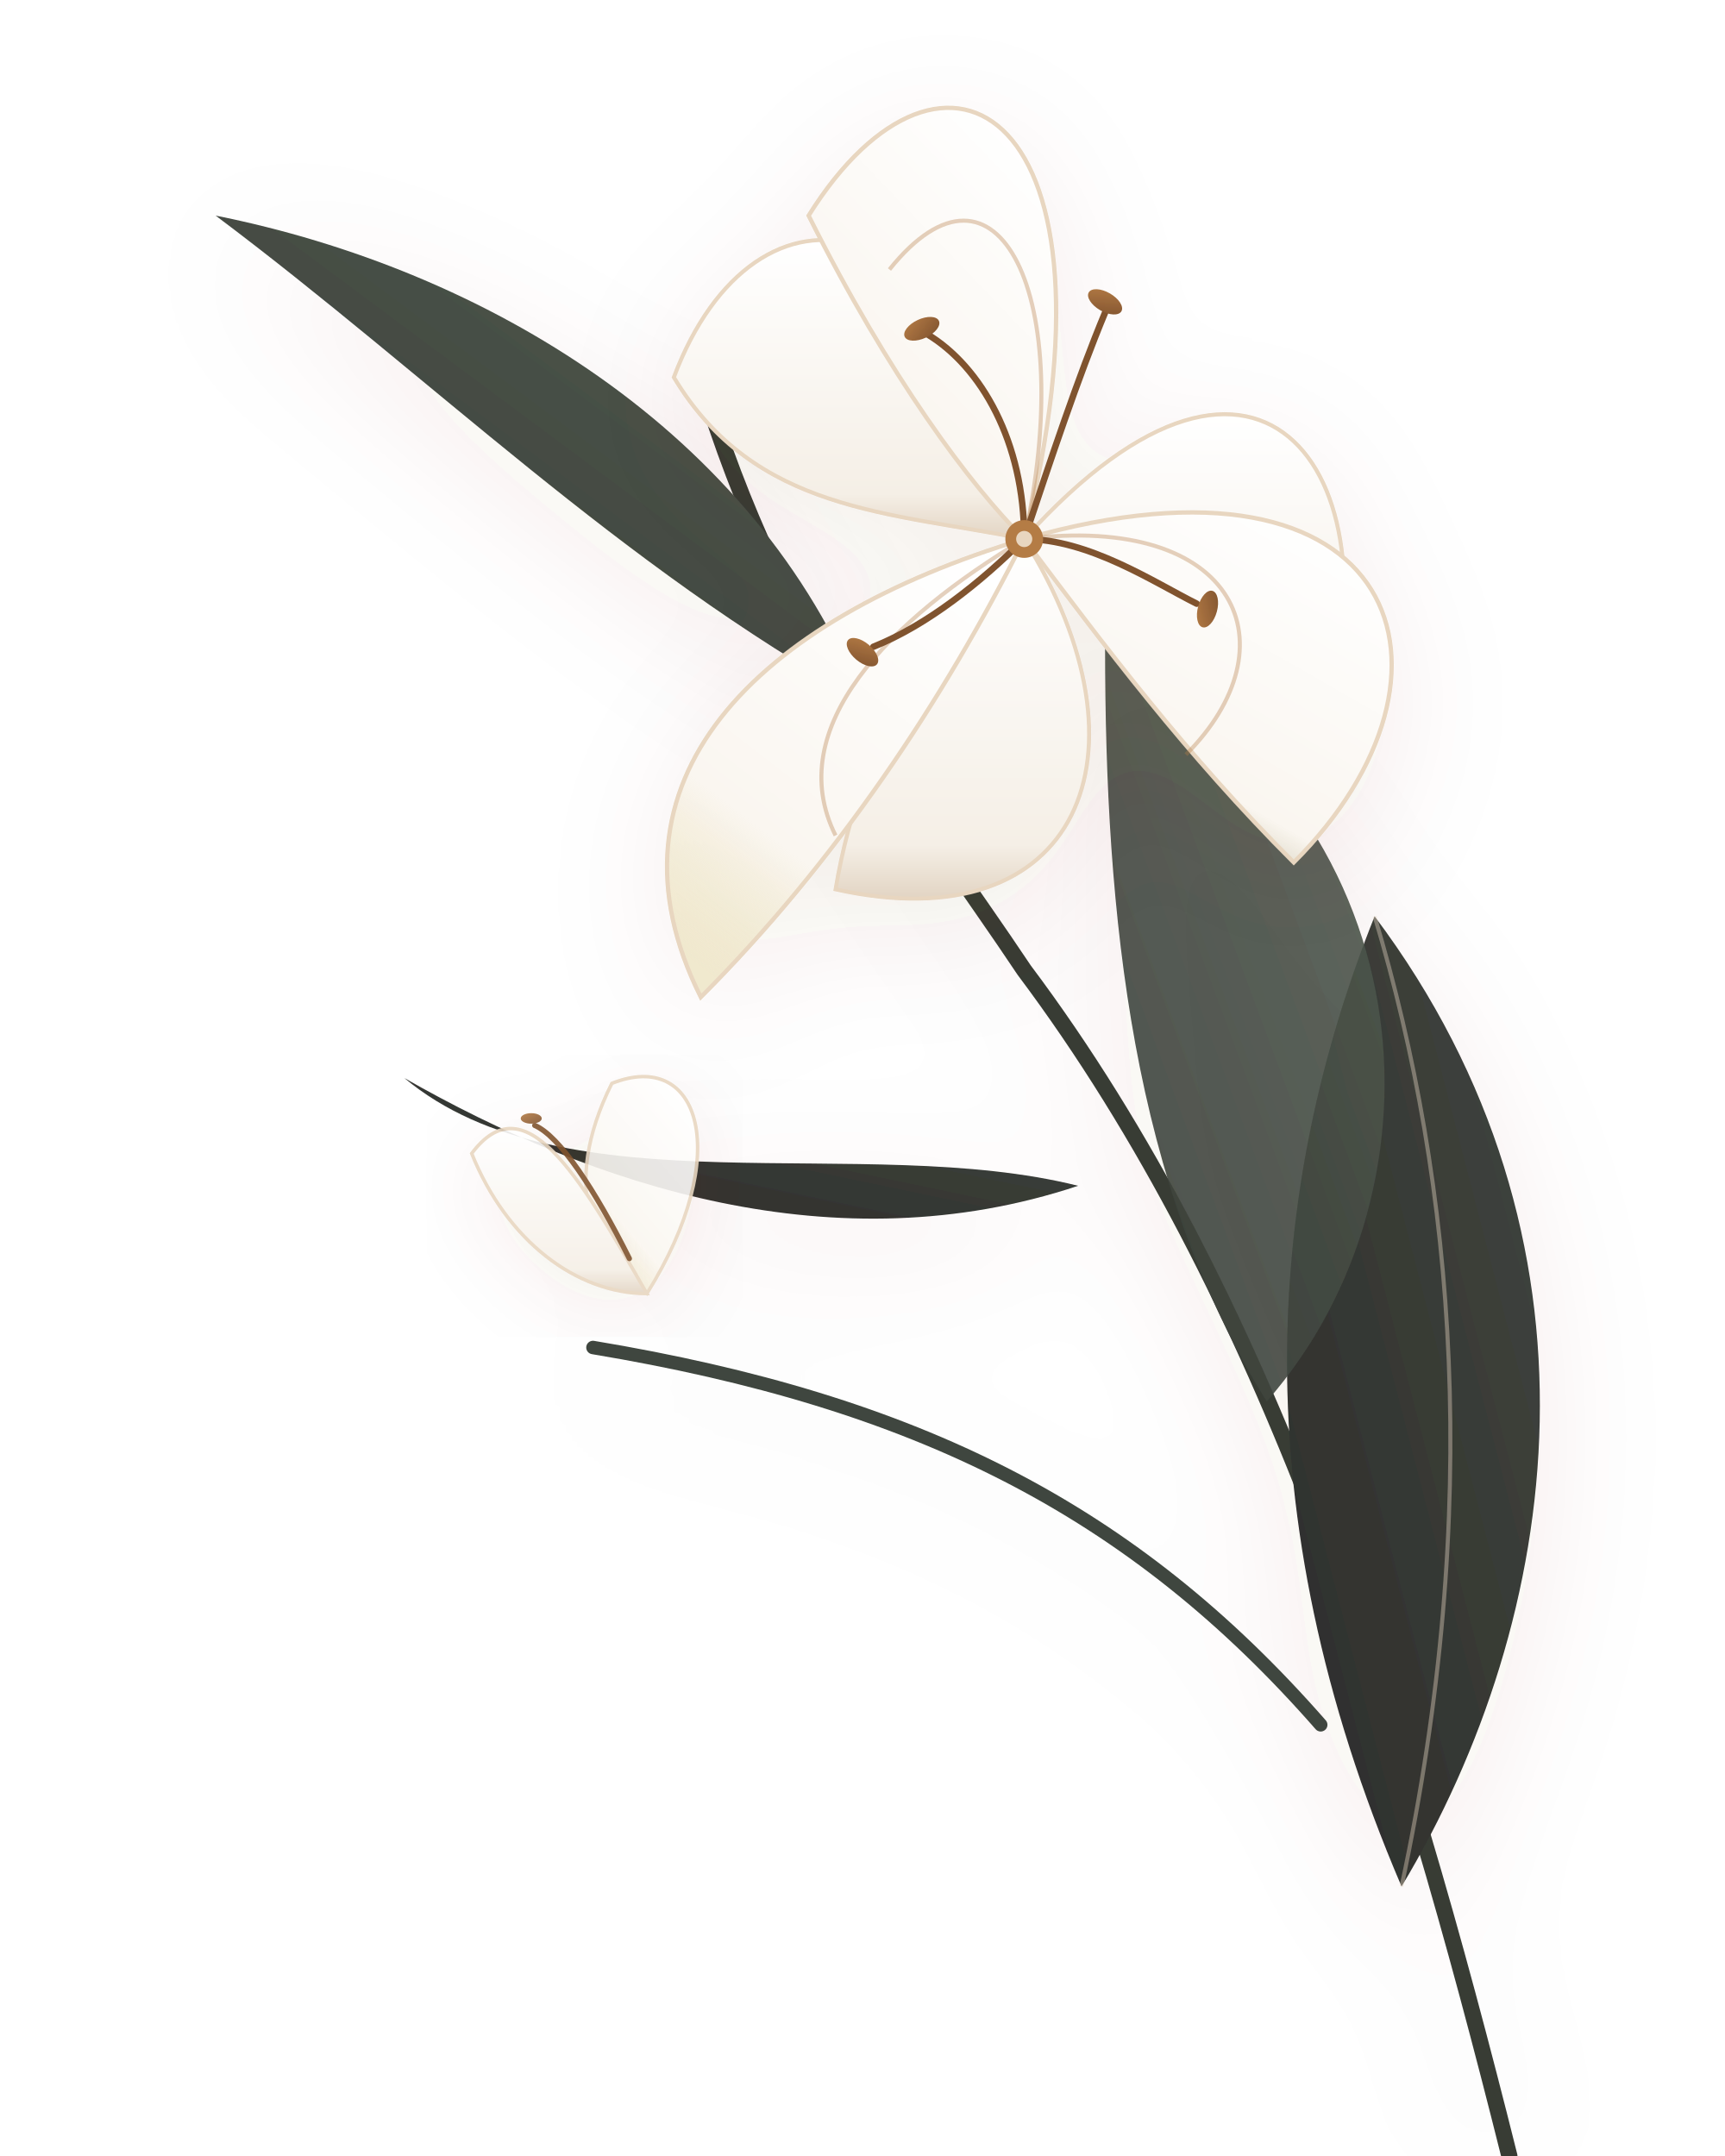
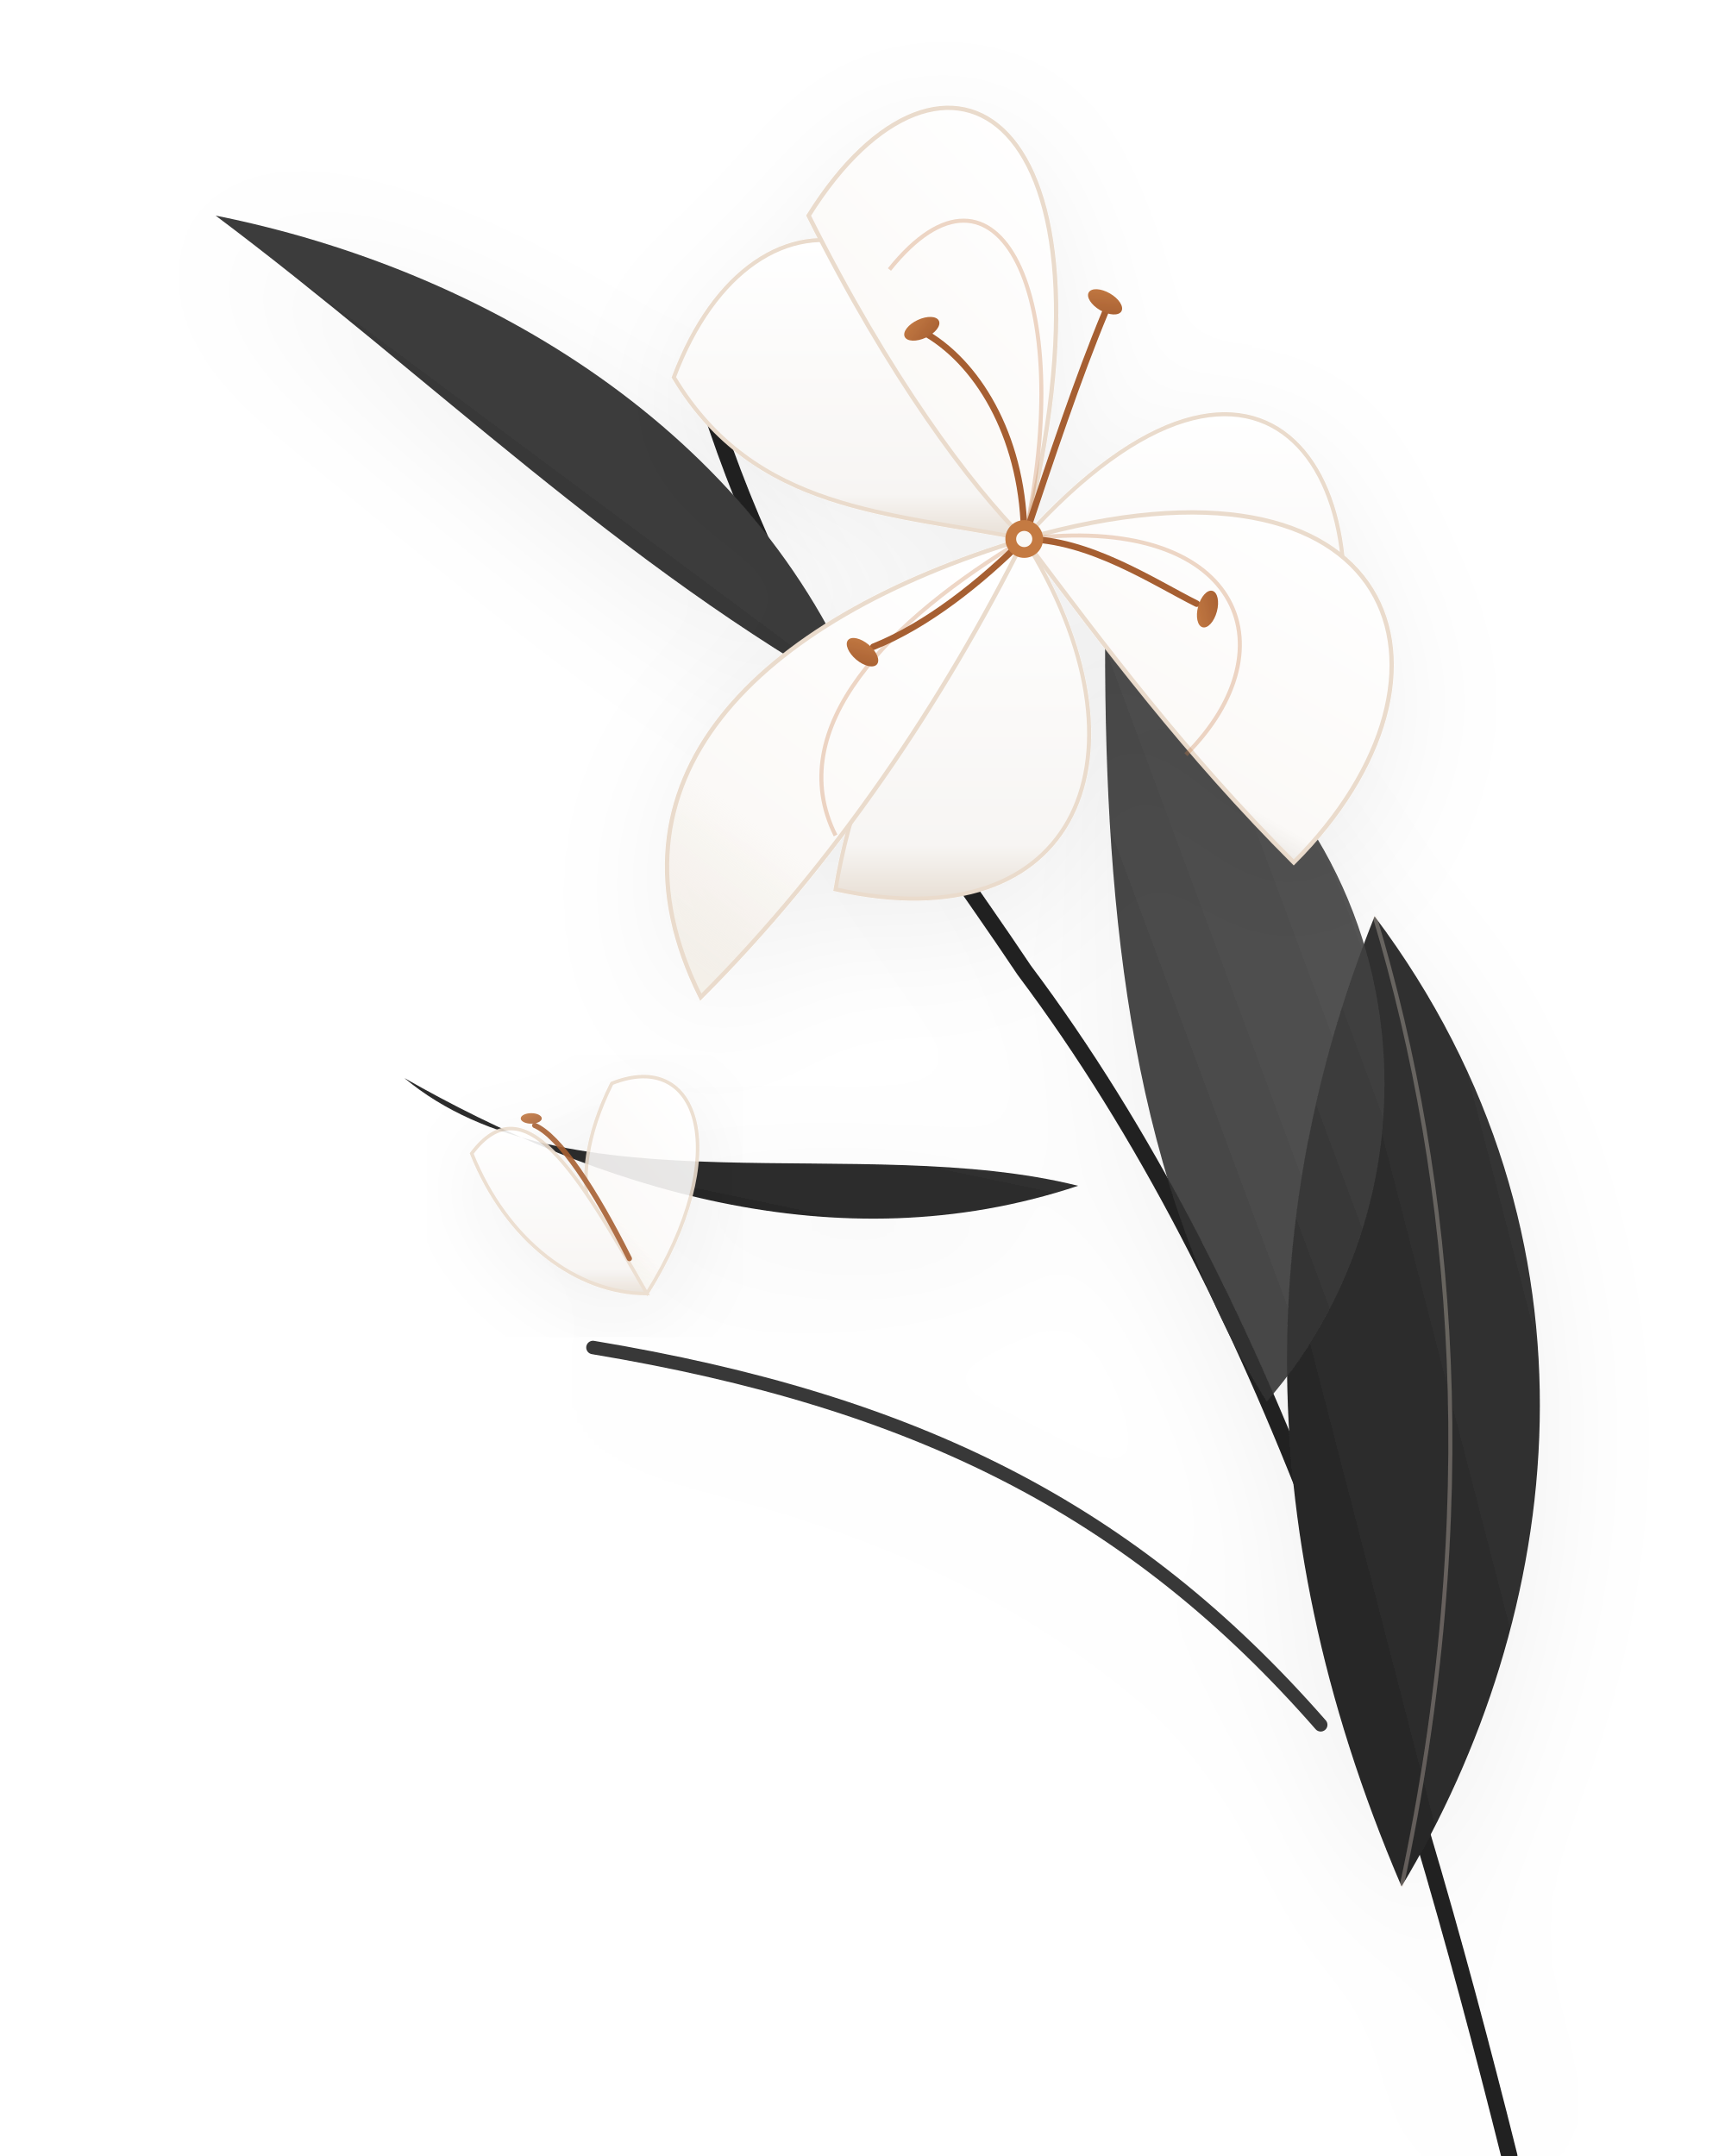
<svg xmlns="http://www.w3.org/2000/svg" viewBox="0 0 320 400" fill="none">
  <defs>
    <linearGradient id="leafGradDarkR" x1="100%" y1="0%" x2="0%" y2="100%">
-       <stop offset="0%" stop-color="#363C35" />
-       <stop offset="100%" stop-color="#242321" />
+       <stop offset="0%" stop-color="#2D2D2D" />
+       <stop offset="100%" stop-color="#191919" />
    </linearGradient>
    <linearGradient id="leafGradMidR" x1="100%" y1="0%" x2="0%" y2="100%">
-       <stop offset="0%" stop-color="#4A5248" />
-       <stop offset="100%" stop-color="#2D332C" />
+       <stop offset="0%" stop-color="#3D3D3D" />
+       <stop offset="100%" stop-color="#222222" />
    </linearGradient>
    <linearGradient id="petalGrad1R" x1="80%" y1="0%" x2="20%" y2="100%">
      <stop offset="0%" stop-color="#FFFFFF" />
-       <stop offset="70%" stop-color="#FAF6F0" />
-       <stop offset="100%" stop-color="#E8DCB0" stop-opacity="0.6" />
+       <stop offset="70%" stop-color="#FBF9F7" />
+       <stop offset="100%" stop-color="#F0EAE1" stop-opacity="0.7" />
    </linearGradient>
    <linearGradient id="petalGrad2R" x1="50%" y1="0%" x2="50%" y2="100%">
      <stop offset="0%" stop-color="#FFFFFF" />
-       <stop offset="85%" stop-color="#F5EFE6" />
-       <stop offset="100%" stop-color="#E2D4C3" />
+       <stop offset="85%" stop-color="#F7F5F3" />
+       <stop offset="100%" stop-color="#E8DFD5" />
    </linearGradient>
    <linearGradient id="caramelStamenR" x1="0%" y1="0%" x2="100%" y2="100%">
-       <stop offset="0%" stop-color="#B47B45" />
-       <stop offset="100%" stop-color="#80532F" />
+       <stop offset="0%" stop-color="#C47A43" />
+       <stop offset="100%" stop-color="#A65F32" />
    </linearGradient>
    <filter id="softGlowR" x="-20%" y="-20%" width="140%" height="140%">
-       <feDropShadow dx="0" dy="6" stdDeviation="12" flood-color="#80532F" flood-opacity="0.08" />
+       <feDropShadow dx="0" dy="6" stdDeviation="12" flood-color="#191919" flood-opacity="0.06" />
    </filter>
  </defs>
  <g filter="url(#softGlowR)" opacity="0.95">
-     <path d="M 280 400 C 260 320 235 240 190 180 C 170 150 145 120 130 70" stroke="#2D332C" stroke-width="3" stroke-linecap="round" fill="none" />
-     <path d="M 245 320 C 210 280 170 260 110 250" stroke="#363C35" stroke-width="2.5" stroke-linecap="round" fill="none" />
+     <path d="M 280 400 C 260 320 235 240 190 180 C 170 150 145 120 130 70" stroke="#191919" stroke-width="3" stroke-linecap="round" fill="none" />
+     <path d="M 245 320 C 210 280 170 260 110 250" stroke="#2D2D2D" stroke-width="2.5" stroke-linecap="round" fill="none" />
    <path d="M 260 350 C 290 300 300 230 255 170 C 235 220 230 280 260 350 Z" fill="url(#leafGradDarkR)" />
-     <path d="M 260 350 C 275 280 270 220 255 170" stroke="#E8D6C0" stroke-width="0.75" stroke-opacity="0.4" fill="none" />
+     <path d="M 260 350 C 275 280 270 220 255 170" stroke="#EADBCC" stroke-width="0.75" stroke-opacity="0.3" fill="none" />
    <path d="M 235 260 C 270 220 265 150 205 120 C 205 170 210 220 235 260 Z" fill="url(#leafGradMidR)" opacity="0.9" />
    <path d="M 200 220 C 160 210 105 225 75 200 C 110 220 155 235 200 220 Z" fill="url(#leafGradDarkR)" />
    <path d="M 160 130 C 140 80 90 50 40 40 C 80 70 115 105 160 130 Z" fill="url(#leafGradMidR)" />
  </g>
  <g transform="translate(190, 100)" filter="url(#softGlowR)">
-     <path d="M 0 0 C 45 -50 70 -10 55 35 C 35 25 15 10 0 0 Z" fill="url(#petalGrad2R)" stroke="#E8D6C0" stroke-width="0.75" />
-     <path d="M 0 0 C -10 -65 -50 -70 -65 -30 C -50 -5 -25 -5 0 0 Z" fill="url(#petalGrad2R)" stroke="#E8D6C0" stroke-width="0.75" />
-     <path d="M 0 0 C 25 40 10 75 -35 65 C -30 35 -15 15 0 0 Z" fill="url(#petalGrad2R)" stroke="#E8D6C0" stroke-width="0.75" />
-     <path d="M 0 0 C 20 -80 -15 -100 -40 -60 C -25 -30 -10 -10 0 0 Z" fill="url(#petalGrad1R)" stroke="#E8D6C0" stroke-width="0.8" />
-     <path d="M 0 0 C 70 -20 85 25 50 60 C 30 40 15 20 0 0 Z" fill="url(#petalGrad1R)" stroke="#E8D6C0" stroke-width="0.8" />
-     <path d="M 0 0 C -50 15 -80 45 -60 85 C -35 60 -15 30 0 0 Z" fill="url(#petalGrad1R)" stroke="#E8D6C0" stroke-width="0.8" />
-     <path d="M 0 0 C 10 -45 -5 -75 -25 -50" stroke="#B47B45" stroke-width="0.75" stroke-opacity="0.35" fill="none" />
-     <path d="M 0 0 C 40 -5 50 20 30 40" stroke="#B47B45" stroke-width="0.75" stroke-opacity="0.35" fill="none" />
-     <path d="M 0 0 C -25 15 -45 35 -35 55" stroke="#B47B45" stroke-width="0.75" stroke-opacity="0.35" fill="none" />
-     <path d="M 0 0 C 5 -15 10 -30 15 -42" stroke="#80532F" stroke-width="1.2" stroke-linecap="round" fill="none" />
+     <path d="M 0 0 C 45 -50 70 -10 55 35 C 35 25 15 10 0 0 Z" fill="url(#petalGrad2R)" stroke="#EADBCC" stroke-width="0.75" />
+     <path d="M 0 0 C -10 -65 -50 -70 -65 -30 C -50 -5 -25 -5 0 0 Z" fill="url(#petalGrad2R)" stroke="#EADBCC" stroke-width="0.75" />
+     <path d="M 0 0 C 25 40 10 75 -35 65 C -30 35 -15 15 0 0 Z" fill="url(#petalGrad2R)" stroke="#EADBCC" stroke-width="0.75" />
+     <path d="M 0 0 C 20 -80 -15 -100 -40 -60 C -25 -30 -10 -10 0 0 Z" fill="url(#petalGrad1R)" stroke="#EADBCC" stroke-width="0.8" />
+     <path d="M 0 0 C 70 -20 85 25 50 60 C 30 40 15 20 0 0 Z" fill="url(#petalGrad1R)" stroke="#EADBCC" stroke-width="0.8" />
+     <path d="M 0 0 C -50 15 -80 45 -60 85 C -35 60 -15 30 0 0 Z" fill="url(#petalGrad1R)" stroke="#EADBCC" stroke-width="0.8" />
+     <path d="M 0 0 C 10 -45 -5 -75 -25 -50" stroke="#C47A43" stroke-width="0.75" stroke-opacity="0.3" fill="none" />
+     <path d="M 0 0 C 40 -5 50 20 30 40" stroke="#C47A43" stroke-width="0.75" stroke-opacity="0.3" fill="none" />
+     <path d="M 0 0 C -25 15 -45 35 -35 55" stroke="#C47A43" stroke-width="0.75" stroke-opacity="0.3" fill="none" />
+     <path d="M 0 0 C 5 -15 10 -30 15 -42" stroke="#A65F32" stroke-width="1.2" stroke-linecap="round" fill="none" />
    <ellipse cx="15" cy="-44" rx="3.5" ry="1.8" transform="rotate(30 15 -44)" fill="url(#caramelStamenR)" />
-     <path d="M 0 0 C 0 -18 -8 -32 -18 -38" stroke="#80532F" stroke-width="1.2" stroke-linecap="round" fill="none" />
+     <path d="M 0 0 C 0 -18 -8 -32 -18 -38" stroke="#A65F32" stroke-width="1.2" stroke-linecap="round" fill="none" />
    <ellipse cx="-19" cy="-39" rx="3.5" ry="1.8" transform="rotate(-25 -19 -39)" fill="url(#caramelStamenR)" />
-     <path d="M 0 0 C 12 0 24 8 32 12" stroke="#80532F" stroke-width="1.2" stroke-linecap="round" fill="none" />
+     <path d="M 0 0 C 12 0 24 8 32 12" stroke="#A65F32" stroke-width="1.2" stroke-linecap="round" fill="none" />
    <ellipse cx="34" cy="13" rx="3.5" ry="1.8" transform="rotate(-75 34 13)" fill="url(#caramelStamenR)" />
-     <path d="M 0 0 C -8 8 -18 16 -28 20" stroke="#80532F" stroke-width="1.2" stroke-linecap="round" fill="none" />
+     <path d="M 0 0 C -8 8 -18 16 -28 20" stroke="#A65F32" stroke-width="1.2" stroke-linecap="round" fill="none" />
    <ellipse cx="-30" cy="21" rx="3.5" ry="1.8" transform="rotate(40 -30 21)" fill="url(#caramelStamenR)" />
-     <circle cx="0" cy="0" r="3.5" fill="#B47B45" />
-     <circle cx="0" cy="0" r="1.5" fill="#E8D6C0" />
+     <circle cx="0" cy="0" r="3.5" fill="#C47A43" />
+     <circle cx="0" cy="0" r="1.5" fill="#FAF9F7" />
  </g>
  <g transform="translate(120, 240) scale(0.65)" filter="url(#softGlowR)" opacity="0.9">
-     <path d="M 0 0 C 25 -40 15 -70 -10 -60 C -25 -30 -15 -10 0 0 Z" fill="url(#petalGrad1R)" stroke="#E8D6C0" />
-     <path d="M 0 0 C -20 -35 -35 -60 -50 -40 C -40 -15 -20 0 0 0 Z" fill="url(#petalGrad2R)" stroke="#E8D6C0" />
-     <path d="M -5 -10 C -15 -30 -25 -45 -32 -48" stroke="#80532F" stroke-width="1.5" stroke-linecap="round" fill="none" />
+     <path d="M 0 0 C 25 -40 15 -70 -10 -60 C -25 -30 -15 -10 0 0 Z" fill="url(#petalGrad1R)" stroke="#EADBCC" />
+     <path d="M 0 0 C -20 -35 -35 -60 -50 -40 C -40 -15 -20 0 0 0 Z" fill="url(#petalGrad2R)" stroke="#EADBCC" />
+     <path d="M -5 -10 C -15 -30 -25 -45 -32 -48" stroke="#A65F32" stroke-width="1.5" stroke-linecap="round" fill="none" />
    <ellipse cx="-33" cy="-50" rx="3" ry="1.5" fill="url(#caramelStamenR)" />
  </g>
</svg>
